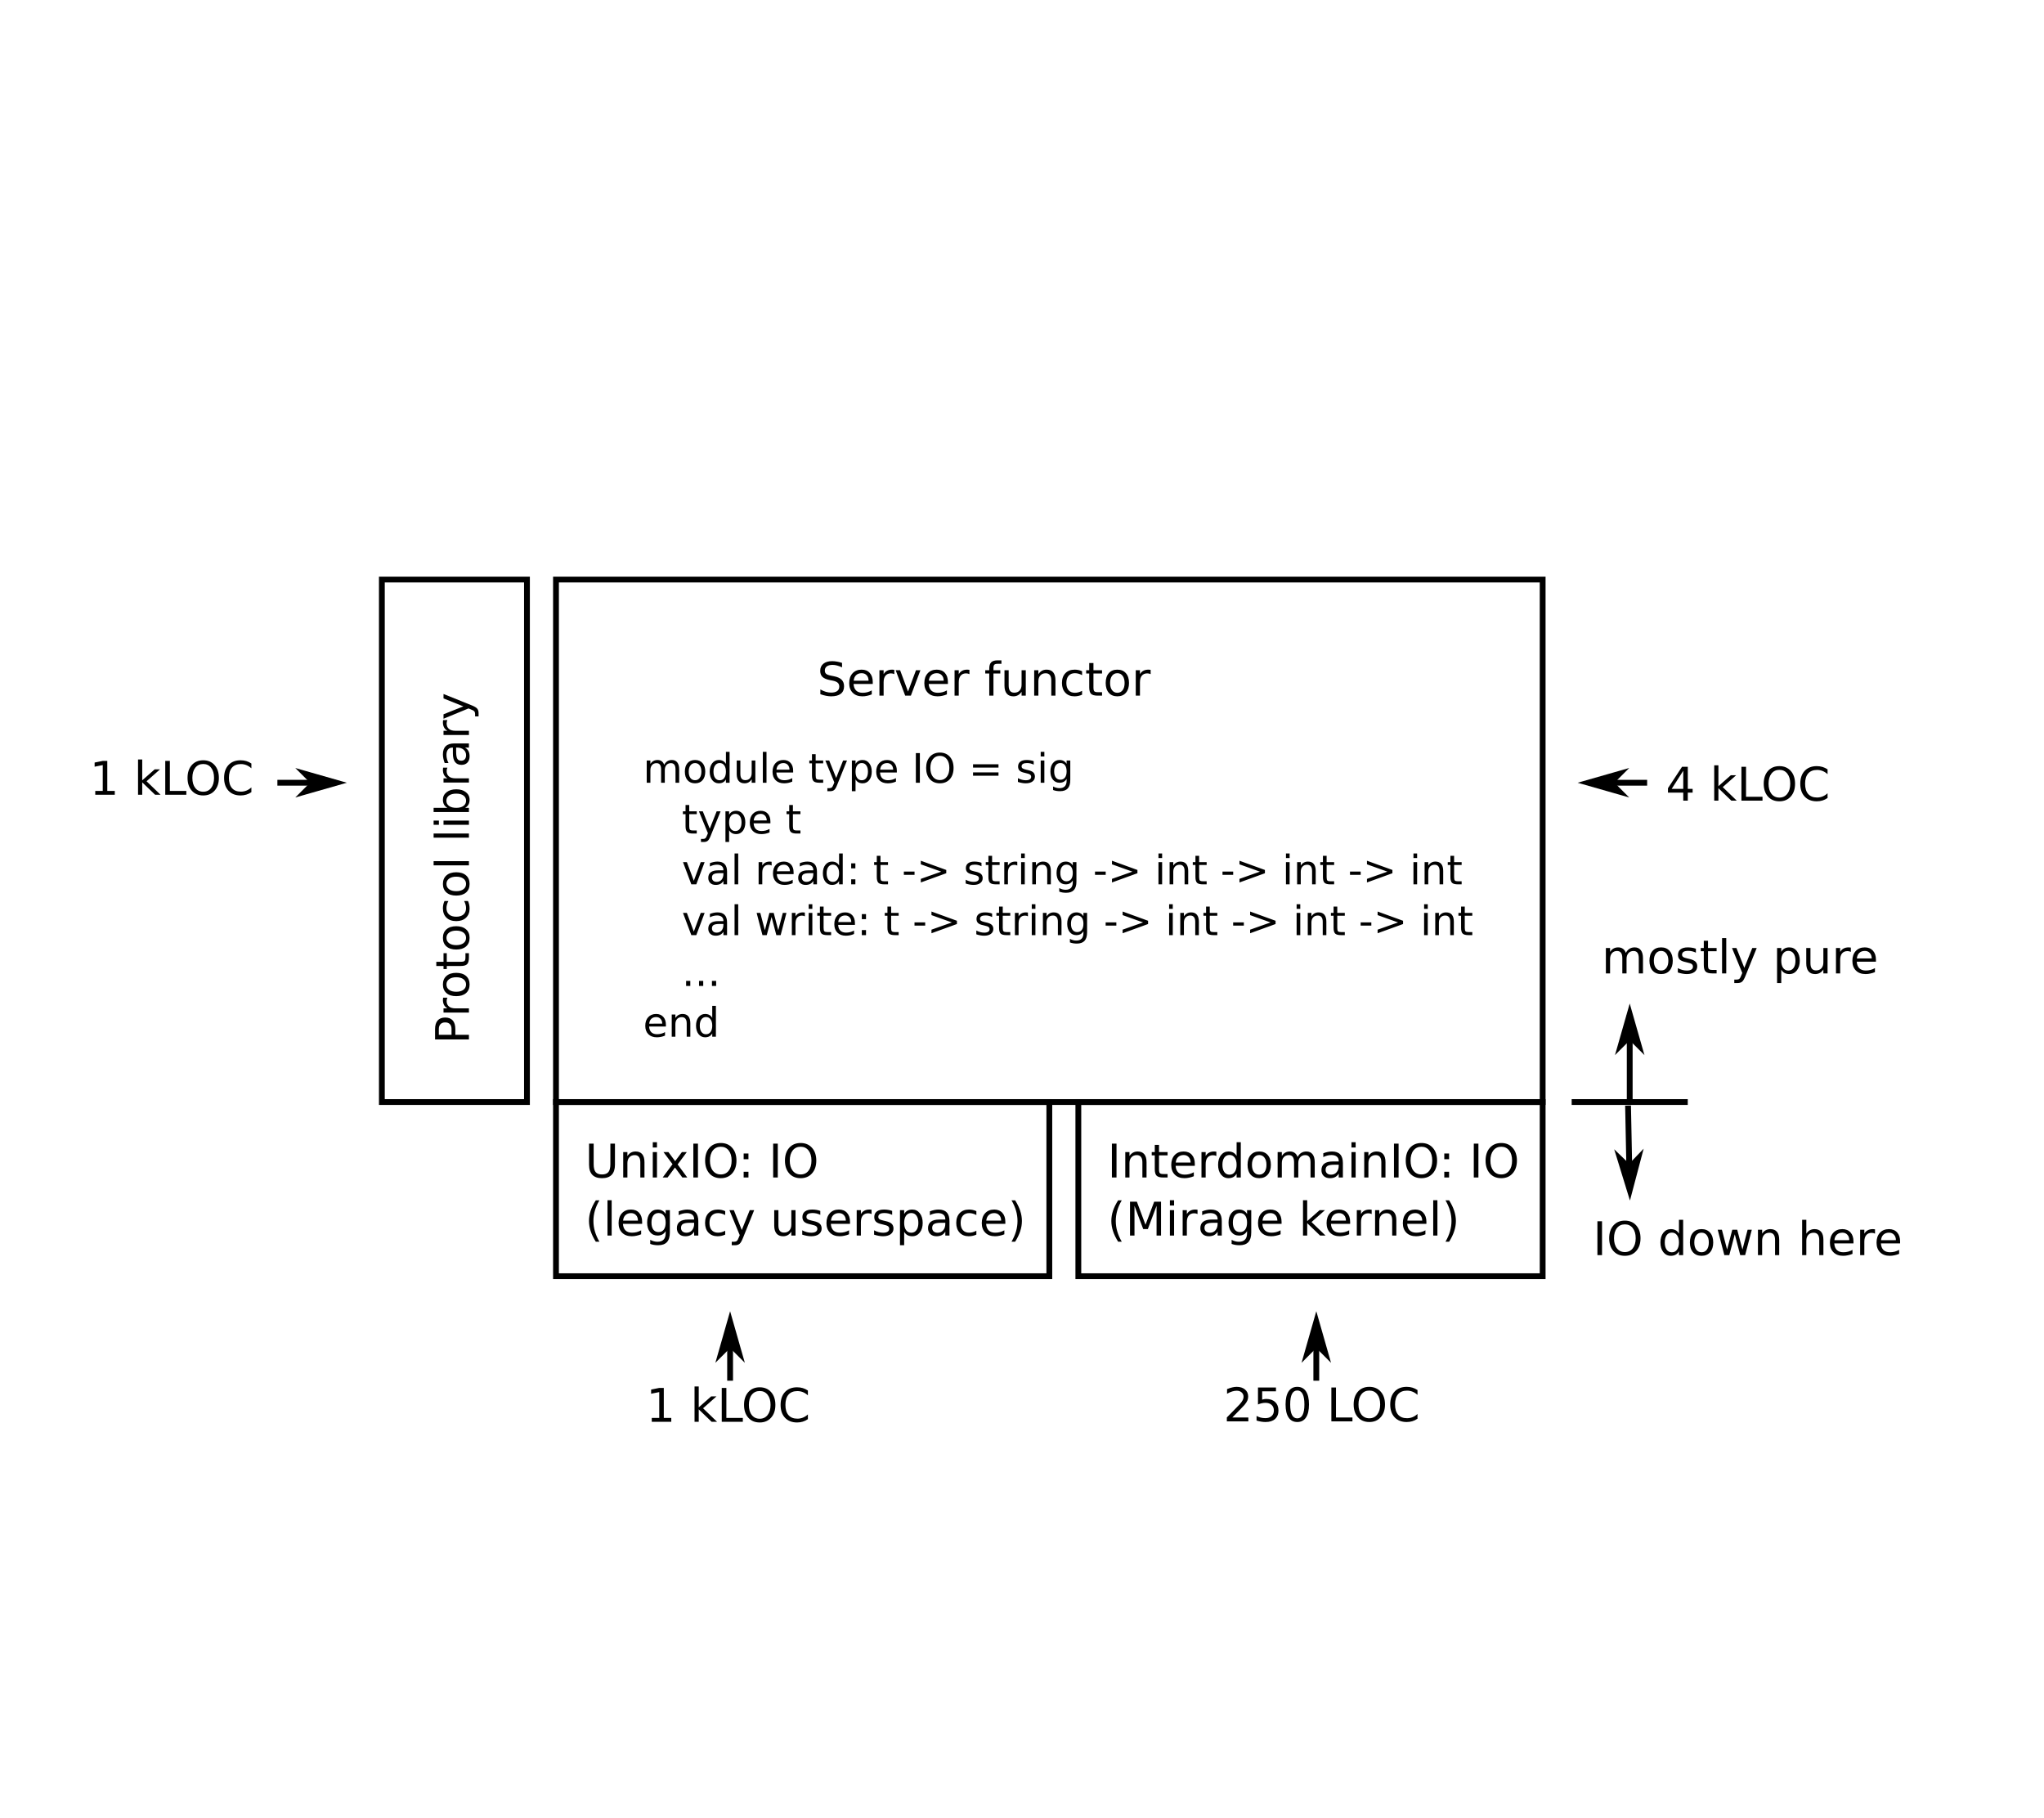
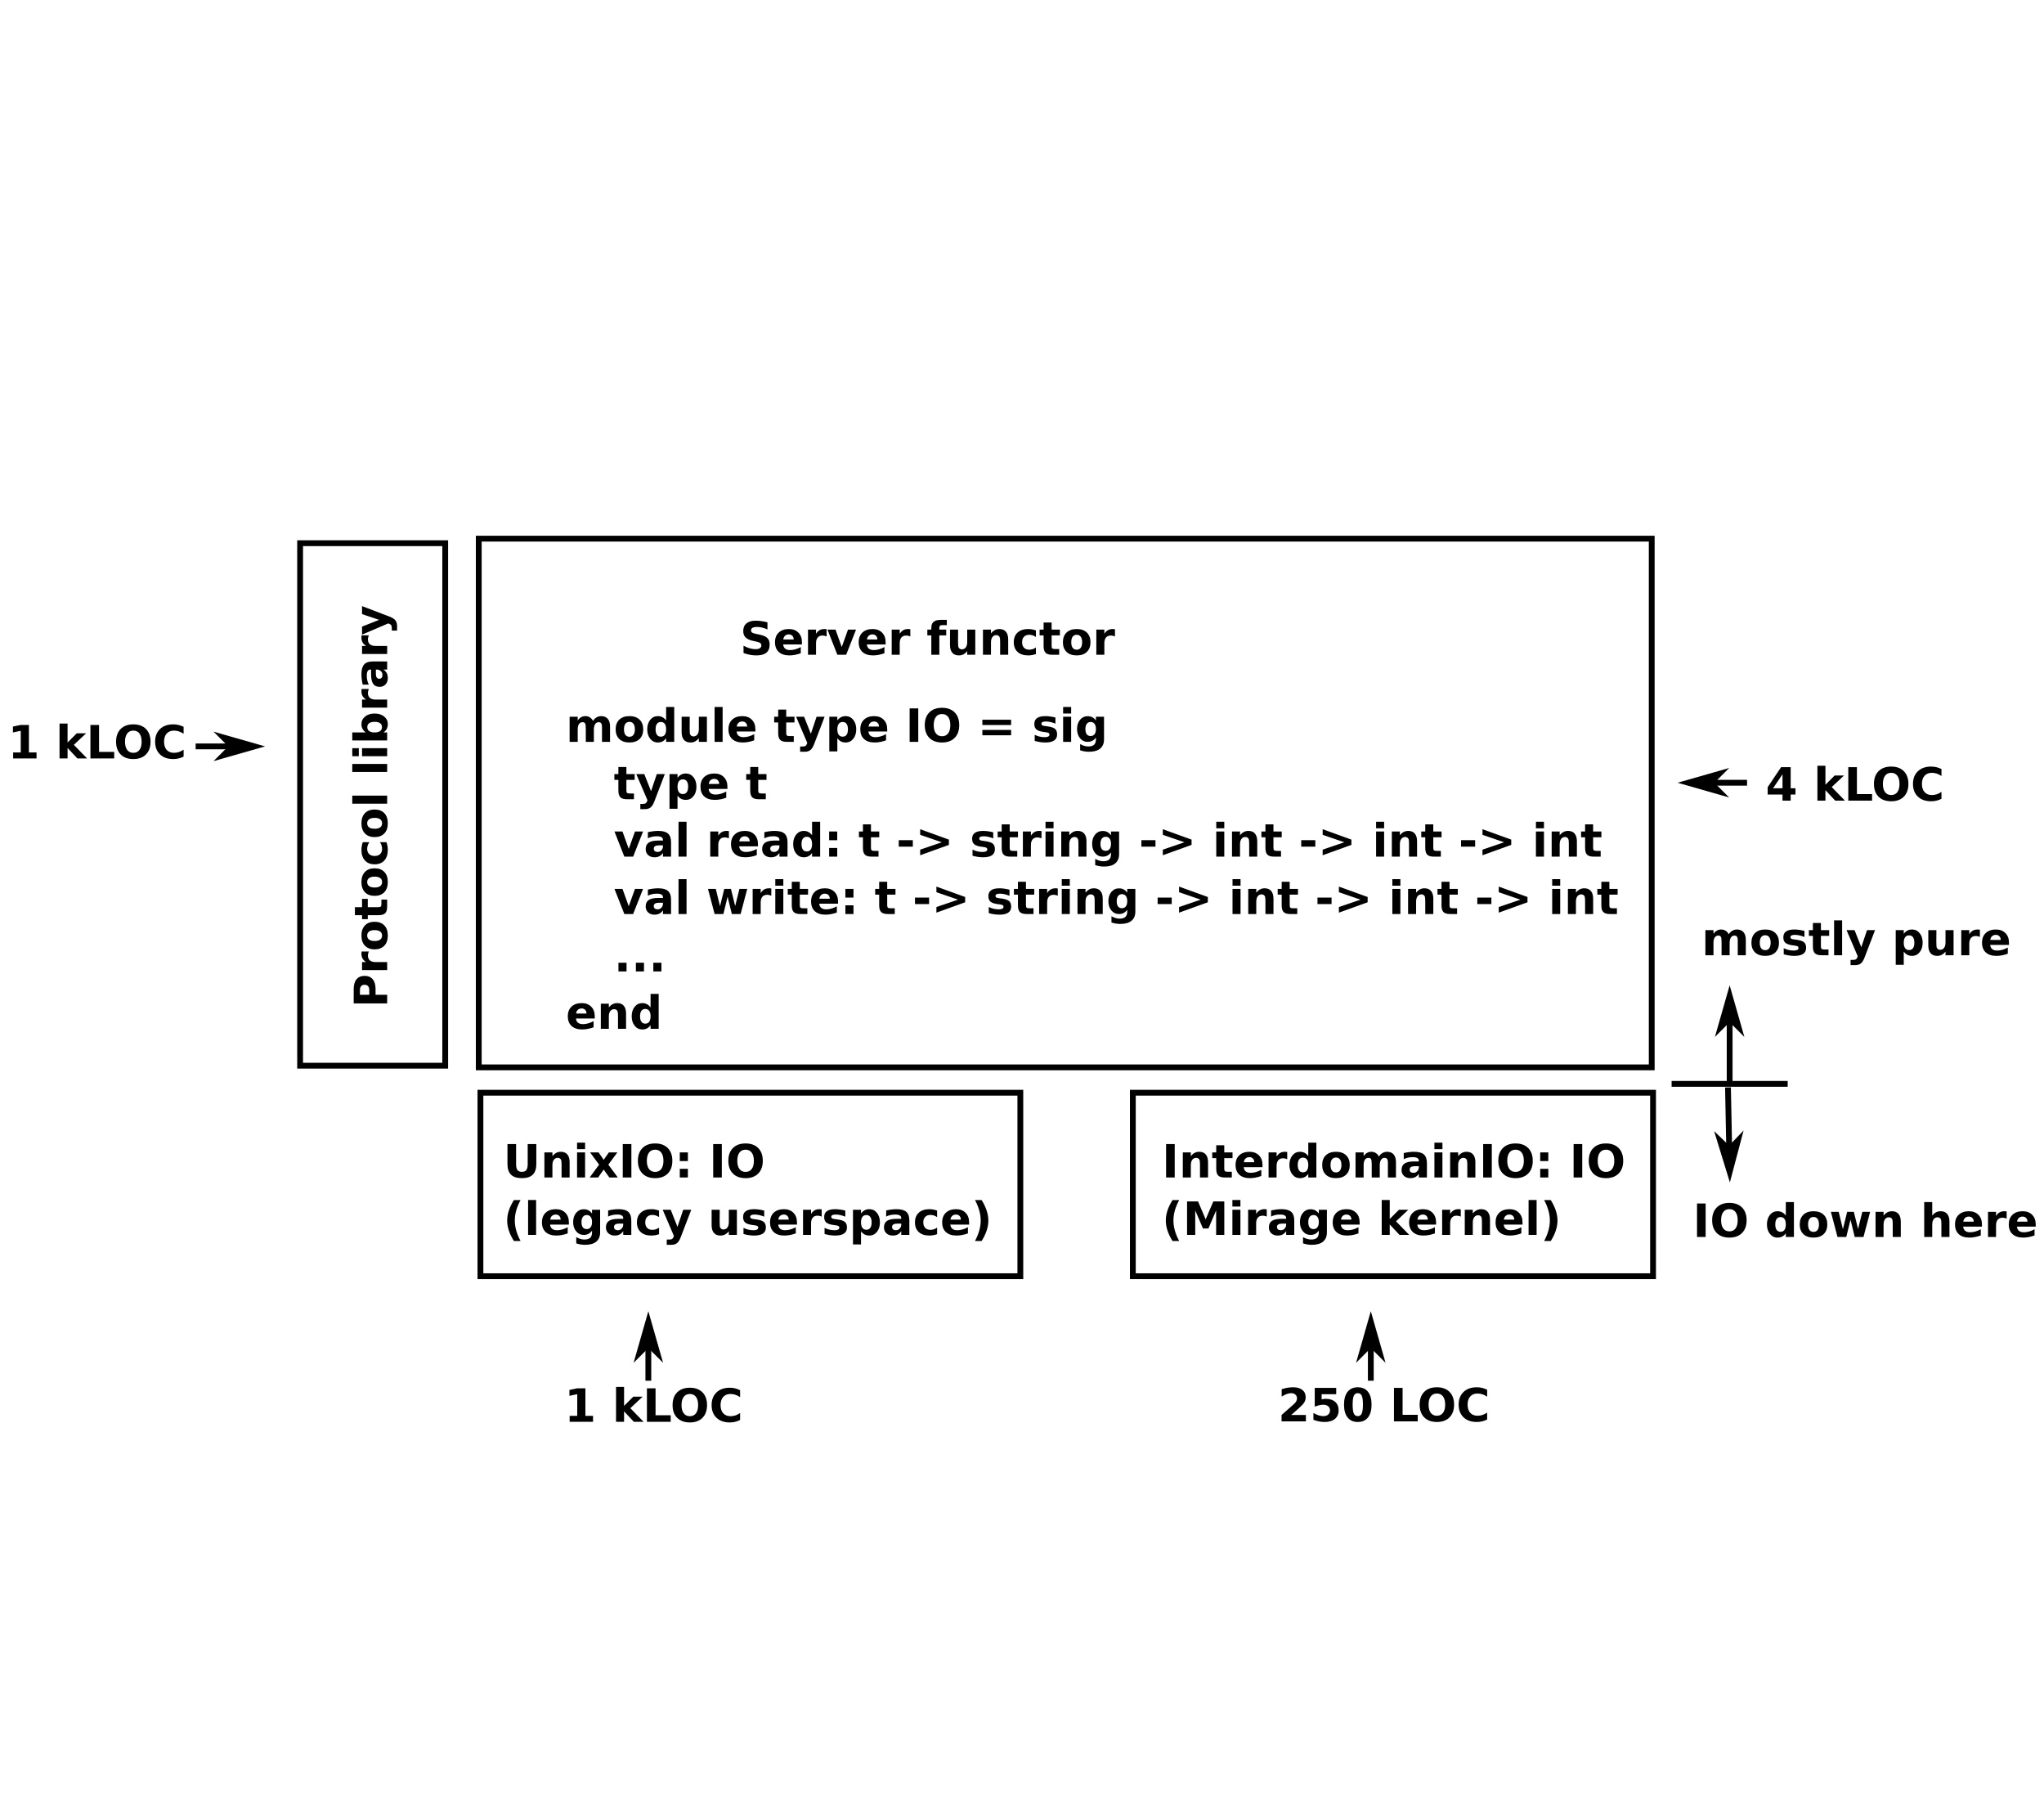
<svg xmlns="http://www.w3.org/2000/svg" version="1.1" width="900" height="800" id="svg2" xml:space="preserve">
  <defs id="defs6">
    <marker orient="auto" refY="0" refX="0" id="Arrow1Mend" style="overflow:visible">
      <path id="path4408" d="M 0,0 5,-5 -12.5,0 5,5 0,0 z" style="fill-rule:evenodd;stroke:#000000;stroke-width:1pt;marker-start:none" transform="matrix(-0.4,0,0,-0.4,-4,0)" />
    </marker>
    <marker orient="auto" refY="0" refX="0" id="marker5095" style="overflow:visible">
      <path id="path5097" d="M 0,0 5,-5 -12.5,0 5,5 0,0 z" style="fill-rule:evenodd;stroke:#000000;stroke-width:1pt;marker-start:none" transform="matrix(-0.4,0,0,-0.4,-4,0)" />
    </marker>
    <marker orient="auto" refY="0" refX="0" id="Arrow1Mend-8" style="overflow:visible">
      <path id="path4408-7" d="M 0,0 5,-5 -12.5,0 5,5 0,0 z" style="fill-rule:evenodd;stroke:#000000;stroke-width:1pt;marker-start:none" transform="matrix(-0.4,0,0,-0.4,-4,0)" />
    </marker>
    <marker orient="auto" refY="0" refX="0" id="marker5101" style="overflow:visible">
      <path id="path5103" d="M 0,0 5,-5 -12.5,0 5,5 0,0 z" style="fill-rule:evenodd;stroke:#000000;stroke-width:1pt;marker-start:none" transform="matrix(-0.4,0,0,-0.4,-4,0)" />
    </marker>
    <marker orient="auto" refY="0" refX="0" id="marker5105" style="overflow:visible">
      <path id="path5107" d="M 0,0 5,-5 -12.5,0 5,5 0,0 z" style="fill-rule:evenodd;stroke:#000000;stroke-width:1pt;marker-start:none" transform="matrix(-0.4,0,0,-0.4,-4,0)" />
    </marker>
    <marker orient="auto" refY="0" refX="0" id="marker5109" style="overflow:visible">
      <path id="path5111" d="M 0,0 5,-5 -12.5,0 5,5 0,0 z" style="fill-rule:evenodd;stroke:#000000;stroke-width:1pt;marker-start:none" transform="matrix(-0.4,0,0,-0.4,-4,0)" />
    </marker>
  </defs>
-   <text xml:space="preserve" style="font-size:20.445px;font-style:normal;font-variant:normal;font-weight:normal;font-stretch:normal;text-align:start;line-height:125%;writing-mode:lr-tb;text-anchor:start;fill:#000000;fill-opacity:1;stroke:none;font-family:DejaVu Sans;-inkscape-font-specification:DejaVu Sans" x="-459.56" y="206.473" id="text3818" transform="matrix(0,-1,1,0,0,0)">
-     <tspan id="tspan3820" x="-459.56" y="206.473">Protocol library</tspan>
+   <text xml:space="preserve" style="font-size:20.212px;font-style:normal;font-variant:normal;font-weight:bold;font-stretch:normal;text-align:start;line-height:125%;writing-mode:lr-tb;text-anchor:start;fill:#000000;fill-opacity:1;stroke:none;font-family:DejaVu Sans;-inkscape-font-specification:DejaVu Sans Bold" x="-443.56" y="170.473" id="text3818" transform="matrix(0,-1,1,0,0,0)">
+     <tspan id="tspan3820" x="-443.56" y="170.473">Protocol library</tspan>
  </text>
-   <text xml:space="preserve" style="font-size:20.445px;font-style:normal;font-variant:normal;font-weight:normal;font-stretch:normal;text-align:start;line-height:125%;writing-mode:lr-tb;text-anchor:start;fill:#000000;fill-opacity:1;stroke:none;font-family:DejaVu Sans;-inkscape-font-specification:DejaVu Sans" x="359.807" y="306.227" id="text3822">
-     <tspan id="tspan3824" x="359.807" y="306.227">Server functor</tspan>
+   <text xml:space="preserve" style="font-size:20.212px;font-style:normal;font-variant:normal;font-weight:bold;font-stretch:normal;text-align:start;line-height:125%;writing-mode:lr-tb;text-anchor:start;fill:#000000;fill-opacity:1;stroke:none;font-family:DejaVu Sans;-inkscape-font-specification:DejaVu Sans Bold" x="325.807" y="288.227" id="text3822">
+     <tspan id="tspan3824" x="325.807" y="288.227">Server functor</tspan>
  </text>
-   <text xml:space="preserve" style="font-size:20.445px;font-style:normal;font-variant:normal;font-weight:normal;font-stretch:normal;text-align:start;line-height:125%;writing-mode:lr-tb;text-anchor:start;fill:#000000;fill-opacity:1;stroke:none;font-family:DejaVu Sans;-inkscape-font-specification:DejaVu Sans" x="257.584" y="518.338" id="text3826">
-     <tspan x="257.584" y="518.338" id="tspan3830">UnixIO: IO</tspan>
-     <tspan x="257.584" y="543.894" id="tspan3856">(legacy userspace)</tspan>
+   <text xml:space="preserve" style="font-size:20.212px;font-style:normal;font-variant:normal;font-weight:bold;font-stretch:normal;text-align:start;line-height:125%;writing-mode:lr-tb;text-anchor:start;fill:#000000;fill-opacity:1;stroke:none;font-family:DejaVu Sans;-inkscape-font-specification:DejaVu Sans Bold" x="221.584" y="518.338" id="text3826">
+     <tspan x="221.584" y="518.338" id="tspan3830">UnixIO: IO</tspan>
+     <tspan x="221.584" y="543.604" id="tspan3856">(legacy userspace)</tspan>
  </text>
-   <text xml:space="preserve" style="font-size:20.445px;font-style:normal;font-variant:normal;font-weight:normal;font-stretch:normal;text-align:start;line-height:125%;writing-mode:lr-tb;text-anchor:start;fill:#000000;fill-opacity:1;stroke:none;font-family:DejaVu Sans;-inkscape-font-specification:DejaVu Sans" x="487.585" y="518.338" id="text3832">
-     <tspan id="tspan3834" x="487.585" y="518.338">InterdomainIO: IO</tspan>
-     <tspan x="487.585" y="543.894" id="tspan3858">(Mirage kernel)</tspan>
+   <text xml:space="preserve" style="font-size:20.212px;font-style:normal;font-variant:normal;font-weight:bold;font-stretch:normal;text-align:start;line-height:125%;writing-mode:lr-tb;text-anchor:start;fill:#000000;fill-opacity:1;stroke:none;font-family:DejaVu Sans;-inkscape-font-specification:DejaVu Sans Bold" x="511.585" y="518.338" id="text3832">
+     <tspan id="tspan3834" x="511.585" y="518.338">InterdomainIO: IO</tspan>
+     <tspan x="511.585" y="543.604" id="tspan3858">(Mirage kernel)</tspan>
  </text>
-   <text xml:space="preserve" style="font-size:17.889px;font-style:normal;font-variant:normal;font-weight:normal;font-stretch:normal;text-align:start;line-height:125%;writing-mode:lr-tb;text-anchor:start;fill:#000000;fill-opacity:1;stroke:none;font-family:DejaVu Sans;-inkscape-font-specification:DejaVu Sans" x="283.14" y="344.56" id="text3836">
-     <tspan id="tspan3838" x="283.14" y="344.56">module type IO = sig</tspan>
-     <tspan x="283.14" y="366.921" id="tspan3842">   type t</tspan>
-     <tspan x="283.14" y="389.283" id="tspan3846">   val read: t -&gt; string -&gt; int -&gt; int -&gt; int</tspan>
-     <tspan x="283.14" y="411.644" id="tspan3848">   val write: t -&gt; string -&gt; int -&gt; int -&gt; int</tspan>
-     <tspan x="283.14" y="434.005" id="tspan3850">   ...</tspan>
-     <tspan x="283.14" y="456.366" id="tspan3852">end</tspan>
+   <text xml:space="preserve" style="font-size:20.212px;font-style:normal;font-variant:normal;font-weight:bold;font-stretch:normal;text-align:start;line-height:125%;writing-mode:lr-tb;text-anchor:start;fill:#000000;fill-opacity:1;stroke:none;font-family:DejaVu Sans;-inkscape-font-specification:DejaVu Sans Bold" x="249.14" y="326.56" id="text3836">
+     <tspan id="tspan3838" x="249.14" y="326.56">module type IO = sig</tspan>
+     <tspan x="249.14" y="351.825" id="tspan3842">   type t</tspan>
+     <tspan x="249.14" y="377.091" id="tspan3846">   val read: t -&gt; string -&gt; int -&gt; int -&gt; int</tspan>
+     <tspan x="249.14" y="402.356" id="tspan3848">   val write: t -&gt; string -&gt; int -&gt; int -&gt; int</tspan>
+     <tspan x="249.14" y="427.621" id="tspan3850">   ...</tspan>
+     <tspan x="249.14" y="452.886" id="tspan3852">end</tspan>
  </text>
-   <rect style="fill:none;stroke:#000000;stroke-width:2.556;stroke-miterlimit:4;stroke-opacity:1;stroke-dasharray:none;stroke-dashoffset:0" id="rect3860" width="63.889" height="230.001" x="168.14" y="255.115" />
-   <rect style="fill:none;stroke:#000000;stroke-width:2.556;stroke-miterlimit:4;stroke-opacity:1;stroke-dasharray:none;stroke-dashoffset:0" id="rect3862" width="434.446" height="230.001" x="244.807" y="255.115" />
-   <rect style="fill:none;stroke:#000000;stroke-width:2.556;stroke-miterlimit:4;stroke-opacity:1;stroke-dasharray:none;stroke-dashoffset:0" id="rect3864" width="217.223" height="76.667" x="244.807" y="485.116" />
-   <rect style="fill:none;stroke:#000000;stroke-width:2.556;stroke-miterlimit:4;stroke-opacity:1;stroke-dasharray:none;stroke-dashoffset:0" id="rect3866" width="204.445" height="76.667" x="474.807" y="485.116" />
-   <text xml:space="preserve" style="font-size:20.445px;font-style:normal;font-variant:normal;font-weight:normal;font-stretch:normal;text-align:start;line-height:125%;writing-mode:lr-tb;text-anchor:start;fill:#000000;fill-opacity:1;stroke:none;font-family:DejaVu Sans;-inkscape-font-specification:DejaVu Sans" x="733.425" y="352.44" id="text3868">
-     <tspan id="tspan3870" x="733.425" y="352.44">4 kLOC</tspan>
+   <rect style="fill:none;stroke:#000000;stroke-width:2.556;stroke-miterlimit:4;stroke-opacity:1;stroke-dasharray:none;stroke-dashoffset:0" id="rect3860" width="63.889" height="230.001" x="132.14" y="239.115" />
+   <rect style="fill:none;stroke:#000000;stroke-width:2.556;stroke-miterlimit:4;stroke-opacity:1;stroke-dasharray:none;stroke-dashoffset:0" id="rect3862" width="516.471" height="232.735" x="210.807" y="237.115" />
+   <rect style="fill:none;stroke:#000000;stroke-width:2.556;stroke-miterlimit:4;stroke-opacity:1;stroke-dasharray:none;stroke-dashoffset:0" id="rect3864" width="237.729" height="80.768" x="211.541" y="481.015" />
+   <rect style="fill:none;stroke:#000000;stroke-width:2.556;stroke-miterlimit:4;stroke-opacity:1;stroke-dasharray:none;stroke-dashoffset:0" id="rect3866" width="229.053" height="80.768" x="498.807" y="481.015" />
+   <text xml:space="preserve" style="font-size:20.212px;font-style:normal;font-variant:normal;font-weight:bold;font-stretch:normal;text-align:start;line-height:125%;writing-mode:lr-tb;text-anchor:start;fill:#000000;fill-opacity:1;stroke:none;font-family:DejaVu Sans;-inkscape-font-specification:DejaVu Sans Bold" x="777.425" y="352.44" id="text3868">
+     <tspan id="tspan3870" x="777.425" y="352.44">4 kLOC</tspan>
  </text>
-   <text xml:space="preserve" style="font-size:20.445px;font-style:normal;font-variant:normal;font-weight:normal;font-stretch:normal;text-align:start;line-height:125%;writing-mode:lr-tb;text-anchor:start;fill:#000000;fill-opacity:1;stroke:none;font-family:DejaVu Sans;-inkscape-font-specification:DejaVu Sans" x="39.415" y="349.859" id="text3872">
-     <tspan id="tspan3874" x="39.415" y="349.859">1 kLOC</tspan>
+   <text xml:space="preserve" style="font-size:20.212px;font-style:normal;font-variant:normal;font-weight:bold;font-stretch:normal;text-align:start;line-height:125%;writing-mode:lr-tb;text-anchor:start;fill:#000000;fill-opacity:1;stroke:none;font-family:DejaVu Sans;-inkscape-font-specification:DejaVu Sans Bold" x="3.415" y="333.859" id="text3872">
+     <tspan id="tspan3874" x="3.415" y="333.859">1 kLOC</tspan>
  </text>
-   <text xml:space="preserve" style="font-size:20.445px;font-style:normal;font-variant:normal;font-weight:normal;font-stretch:normal;text-align:start;line-height:125%;writing-mode:lr-tb;text-anchor:start;fill:#000000;fill-opacity:1;stroke:none;font-family:DejaVu Sans;-inkscape-font-specification:DejaVu Sans" x="284.45" y="625.873" id="text3876">
-     <tspan id="tspan3878" x="284.45" y="625.873">1 kLOC</tspan>
+   <text xml:space="preserve" style="font-size:20.212px;font-style:normal;font-variant:normal;font-weight:bold;font-stretch:normal;text-align:start;line-height:125%;writing-mode:lr-tb;text-anchor:start;fill:#000000;fill-opacity:1;stroke:none;font-family:DejaVu Sans;-inkscape-font-specification:DejaVu Sans Bold" x="248.45" y="625.873" id="text3876">
+     <tspan id="tspan3878" x="248.45" y="625.873">1 kLOC</tspan>
  </text>
-   <text xml:space="preserve" style="font-size:20.445px;font-style:normal;font-variant:normal;font-weight:normal;font-stretch:normal;text-align:start;line-height:125%;writing-mode:lr-tb;text-anchor:start;fill:#000000;fill-opacity:1;stroke:none;font-family:DejaVu Sans;-inkscape-font-specification:DejaVu Sans" x="538.696" y="625.672" id="text3880">
-     <tspan id="tspan3882" x="538.696" y="625.672">250 LOC</tspan>
+   <text xml:space="preserve" style="font-size:20.212px;font-style:normal;font-variant:normal;font-weight:bold;font-stretch:normal;text-align:start;line-height:125%;writing-mode:lr-tb;text-anchor:start;fill:#000000;fill-opacity:1;stroke:none;font-family:DejaVu Sans;-inkscape-font-specification:DejaVu Sans Bold" x="562.696" y="625.672" id="text3880">
+     <tspan id="tspan3882" x="562.696" y="625.672">250 LOC</tspan>
  </text>
-   <path style="fill:none;stroke:#000000;stroke-width:2.556px;stroke-linecap:butt;stroke-linejoin:miter;stroke-opacity:1;marker-end:url(#Arrow1Mend)" d="m 321.474,607.783 0,-25.556" id="path3884" />
-   <path style="fill:none;stroke:#000000;stroke-width:2.556px;stroke-linecap:butt;stroke-linejoin:miter;stroke-opacity:1;marker-end:url(#Arrow1Mend)" d="m 579.585,607.783 0,-25.556" id="path3884-7" />
-   <path style="fill:none;stroke:#000000;stroke-width:2.556px;stroke-linecap:butt;stroke-linejoin:miter;stroke-opacity:1;marker-end:url(#Arrow1Mend-8)" d="m 725.252,344.56 -25.556,0" id="path4872" />
-   <path style="fill:none;stroke:#000000;stroke-width:2.556px;stroke-linecap:butt;stroke-linejoin:miter;stroke-opacity:1;marker-end:url(#Arrow1Mend-8)" d="m 122.14,344.56 25.556,0" id="path5060" />
-   <path style="fill:none;stroke:#000000;stroke-width:2.556px;stroke-linecap:butt;stroke-linejoin:miter;stroke-opacity:1" d="m 692.03,485.116 51.111,0" id="path5250" />
-   <path style="fill:none;stroke:#000000;stroke-width:2.556px;stroke-linecap:butt;stroke-linejoin:miter;stroke-opacity:1;marker-end:url(#Arrow1Mend-8)" d="m 716.853,486.679 0.733,36.771" id="path5252" />
-   <text xml:space="preserve" style="font-size:20.445px;font-style:normal;font-variant:normal;font-weight:normal;font-stretch:normal;text-align:start;line-height:125%;writing-mode:lr-tb;text-anchor:start;fill:#000000;fill-opacity:1;stroke:none;font-family:DejaVu Sans;-inkscape-font-specification:DejaVu Sans" x="701.364" y="552.507" id="text5440">
-     <tspan id="tspan5442" x="701.364" y="552.507">IO down here</tspan>
+   <path style="fill:none;stroke:#000000;stroke-width:2.556px;stroke-linecap:butt;stroke-linejoin:miter;stroke-opacity:1;marker-end:url(#Arrow1Mend)" d="m 285.474,607.783 0,-25.556" id="path3884" />
+   <path style="fill:none;stroke:#000000;stroke-width:2.556px;stroke-linecap:butt;stroke-linejoin:miter;stroke-opacity:1;marker-end:url(#Arrow1Mend)" d="m 603.585,607.783 0,-25.556" id="path3884-7" />
+   <path style="fill:none;stroke:#000000;stroke-width:2.556px;stroke-linecap:butt;stroke-linejoin:miter;stroke-opacity:1;marker-end:url(#Arrow1Mend-8)" d="m 769.252,344.56 -25.556,0" id="path4872" />
+   <path style="fill:none;stroke:#000000;stroke-width:2.556px;stroke-linecap:butt;stroke-linejoin:miter;stroke-opacity:1;marker-end:url(#Arrow1Mend-8)" d="m 86.14,328.56 25.556,0" id="path5060" />
+   <path style="fill:none;stroke:#000000;stroke-width:2.556px;stroke-linecap:butt;stroke-linejoin:miter;stroke-opacity:1" d="m 736.03,477.116 51.111,0" id="path5250" />
+   <path style="fill:none;stroke:#000000;stroke-width:2.556px;stroke-linecap:butt;stroke-linejoin:miter;stroke-opacity:1;marker-end:url(#Arrow1Mend-8)" d="m 760.853,478.679 0.733,36.771" id="path5252" />
+   <text xml:space="preserve" style="font-size:20.212px;font-style:normal;font-variant:normal;font-weight:bold;font-stretch:normal;text-align:start;line-height:125%;writing-mode:lr-tb;text-anchor:start;fill:#000000;fill-opacity:1;stroke:none;font-family:DejaVu Sans;-inkscape-font-specification:DejaVu Sans Bold" x="745.364" y="544.507" id="text5440">
+     <tspan id="tspan5442" x="745.364" y="544.507">IO down here</tspan>
  </text>
-   <path style="fill:none;stroke:#000000;stroke-width:2.556px;stroke-linecap:butt;stroke-linejoin:miter;stroke-opacity:1;marker-end:url(#Arrow1Mend-8)" d="m 717.586,485.116 0,-38.333" id="path5444" />
-   <text xml:space="preserve" style="font-size:20.445px;font-style:normal;font-variant:normal;font-weight:normal;font-stretch:normal;text-align:start;line-height:125%;writing-mode:lr-tb;text-anchor:start;fill:#000000;fill-opacity:1;stroke:none;font-family:DejaVu Sans;-inkscape-font-specification:DejaVu Sans" x="705.236" y="428.491" id="text5632">
-     <tspan id="tspan5634" x="705.236" y="428.491">mostly pure</tspan>
+   <path style="fill:none;stroke:#000000;stroke-width:2.556px;stroke-linecap:butt;stroke-linejoin:miter;stroke-opacity:1;marker-end:url(#Arrow1Mend-8)" d="m 761.586,477.116 0,-38.333" id="path5444" />
+   <text xml:space="preserve" style="font-size:20.212px;font-style:normal;font-variant:normal;font-weight:bold;font-stretch:normal;text-align:start;line-height:125%;writing-mode:lr-tb;text-anchor:start;fill:#000000;fill-opacity:1;stroke:none;font-family:DejaVu Sans;-inkscape-font-specification:DejaVu Sans Bold" x="749.236" y="420.491" id="text5632">
+     <tspan id="tspan5634" x="749.236" y="420.491">mostly pure</tspan>
  </text>
</svg>
